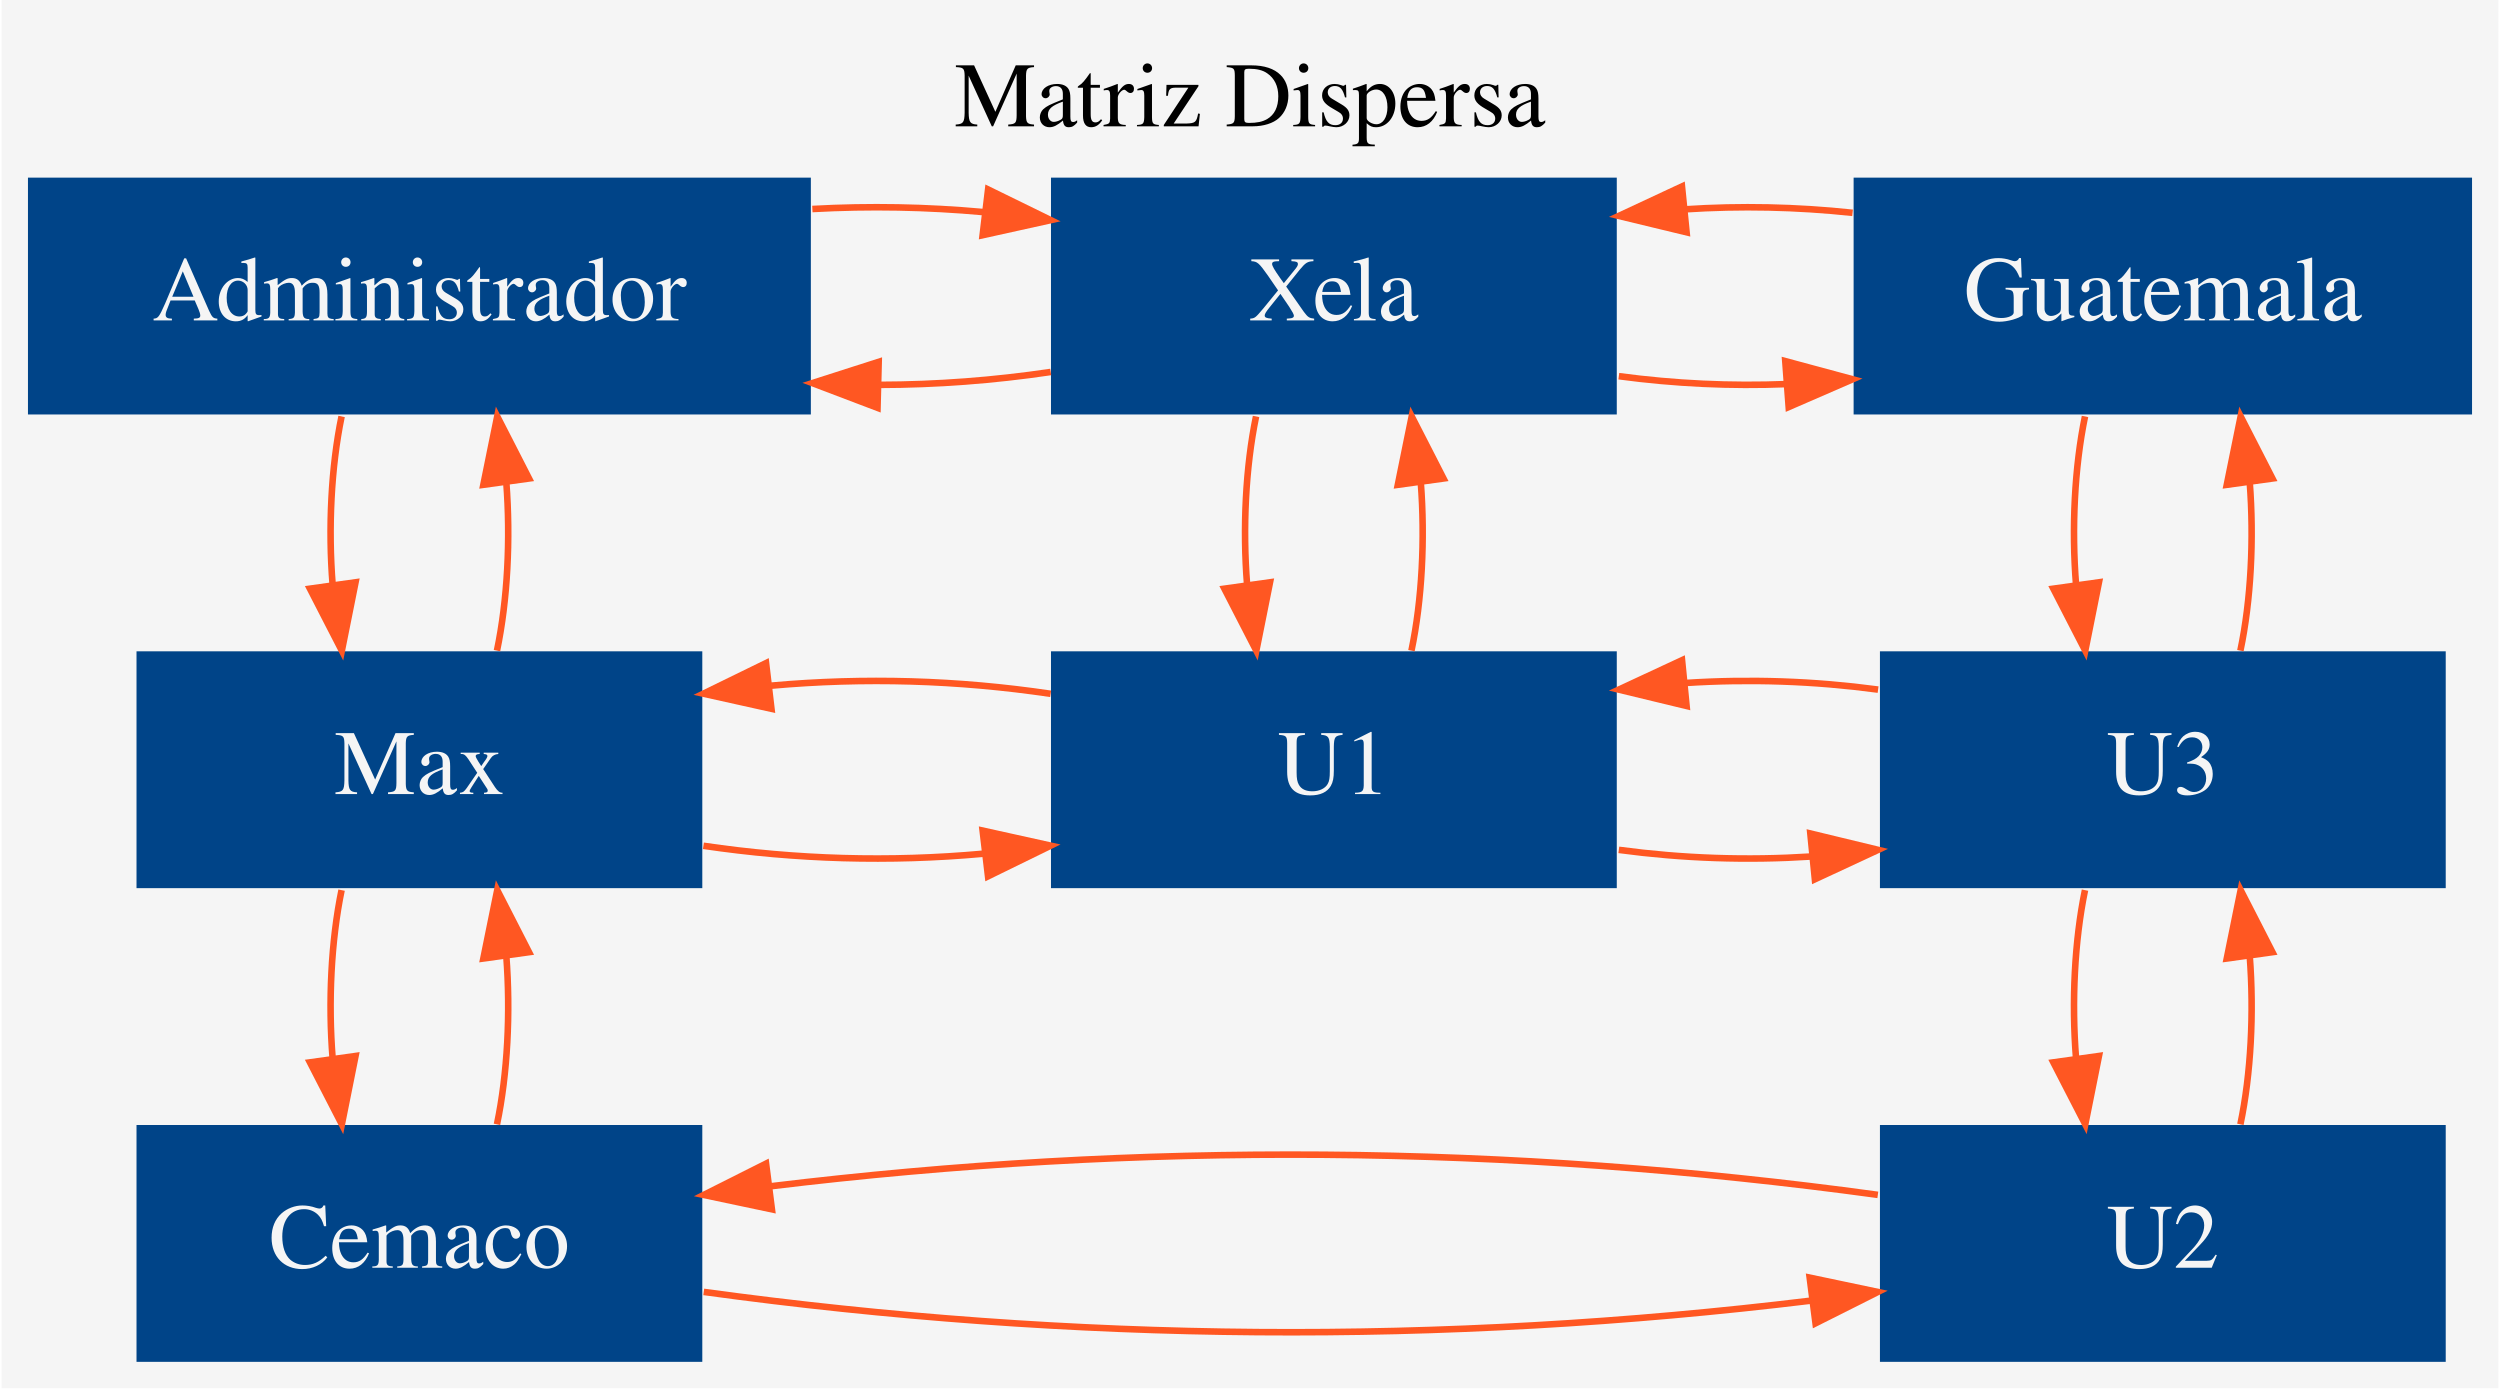
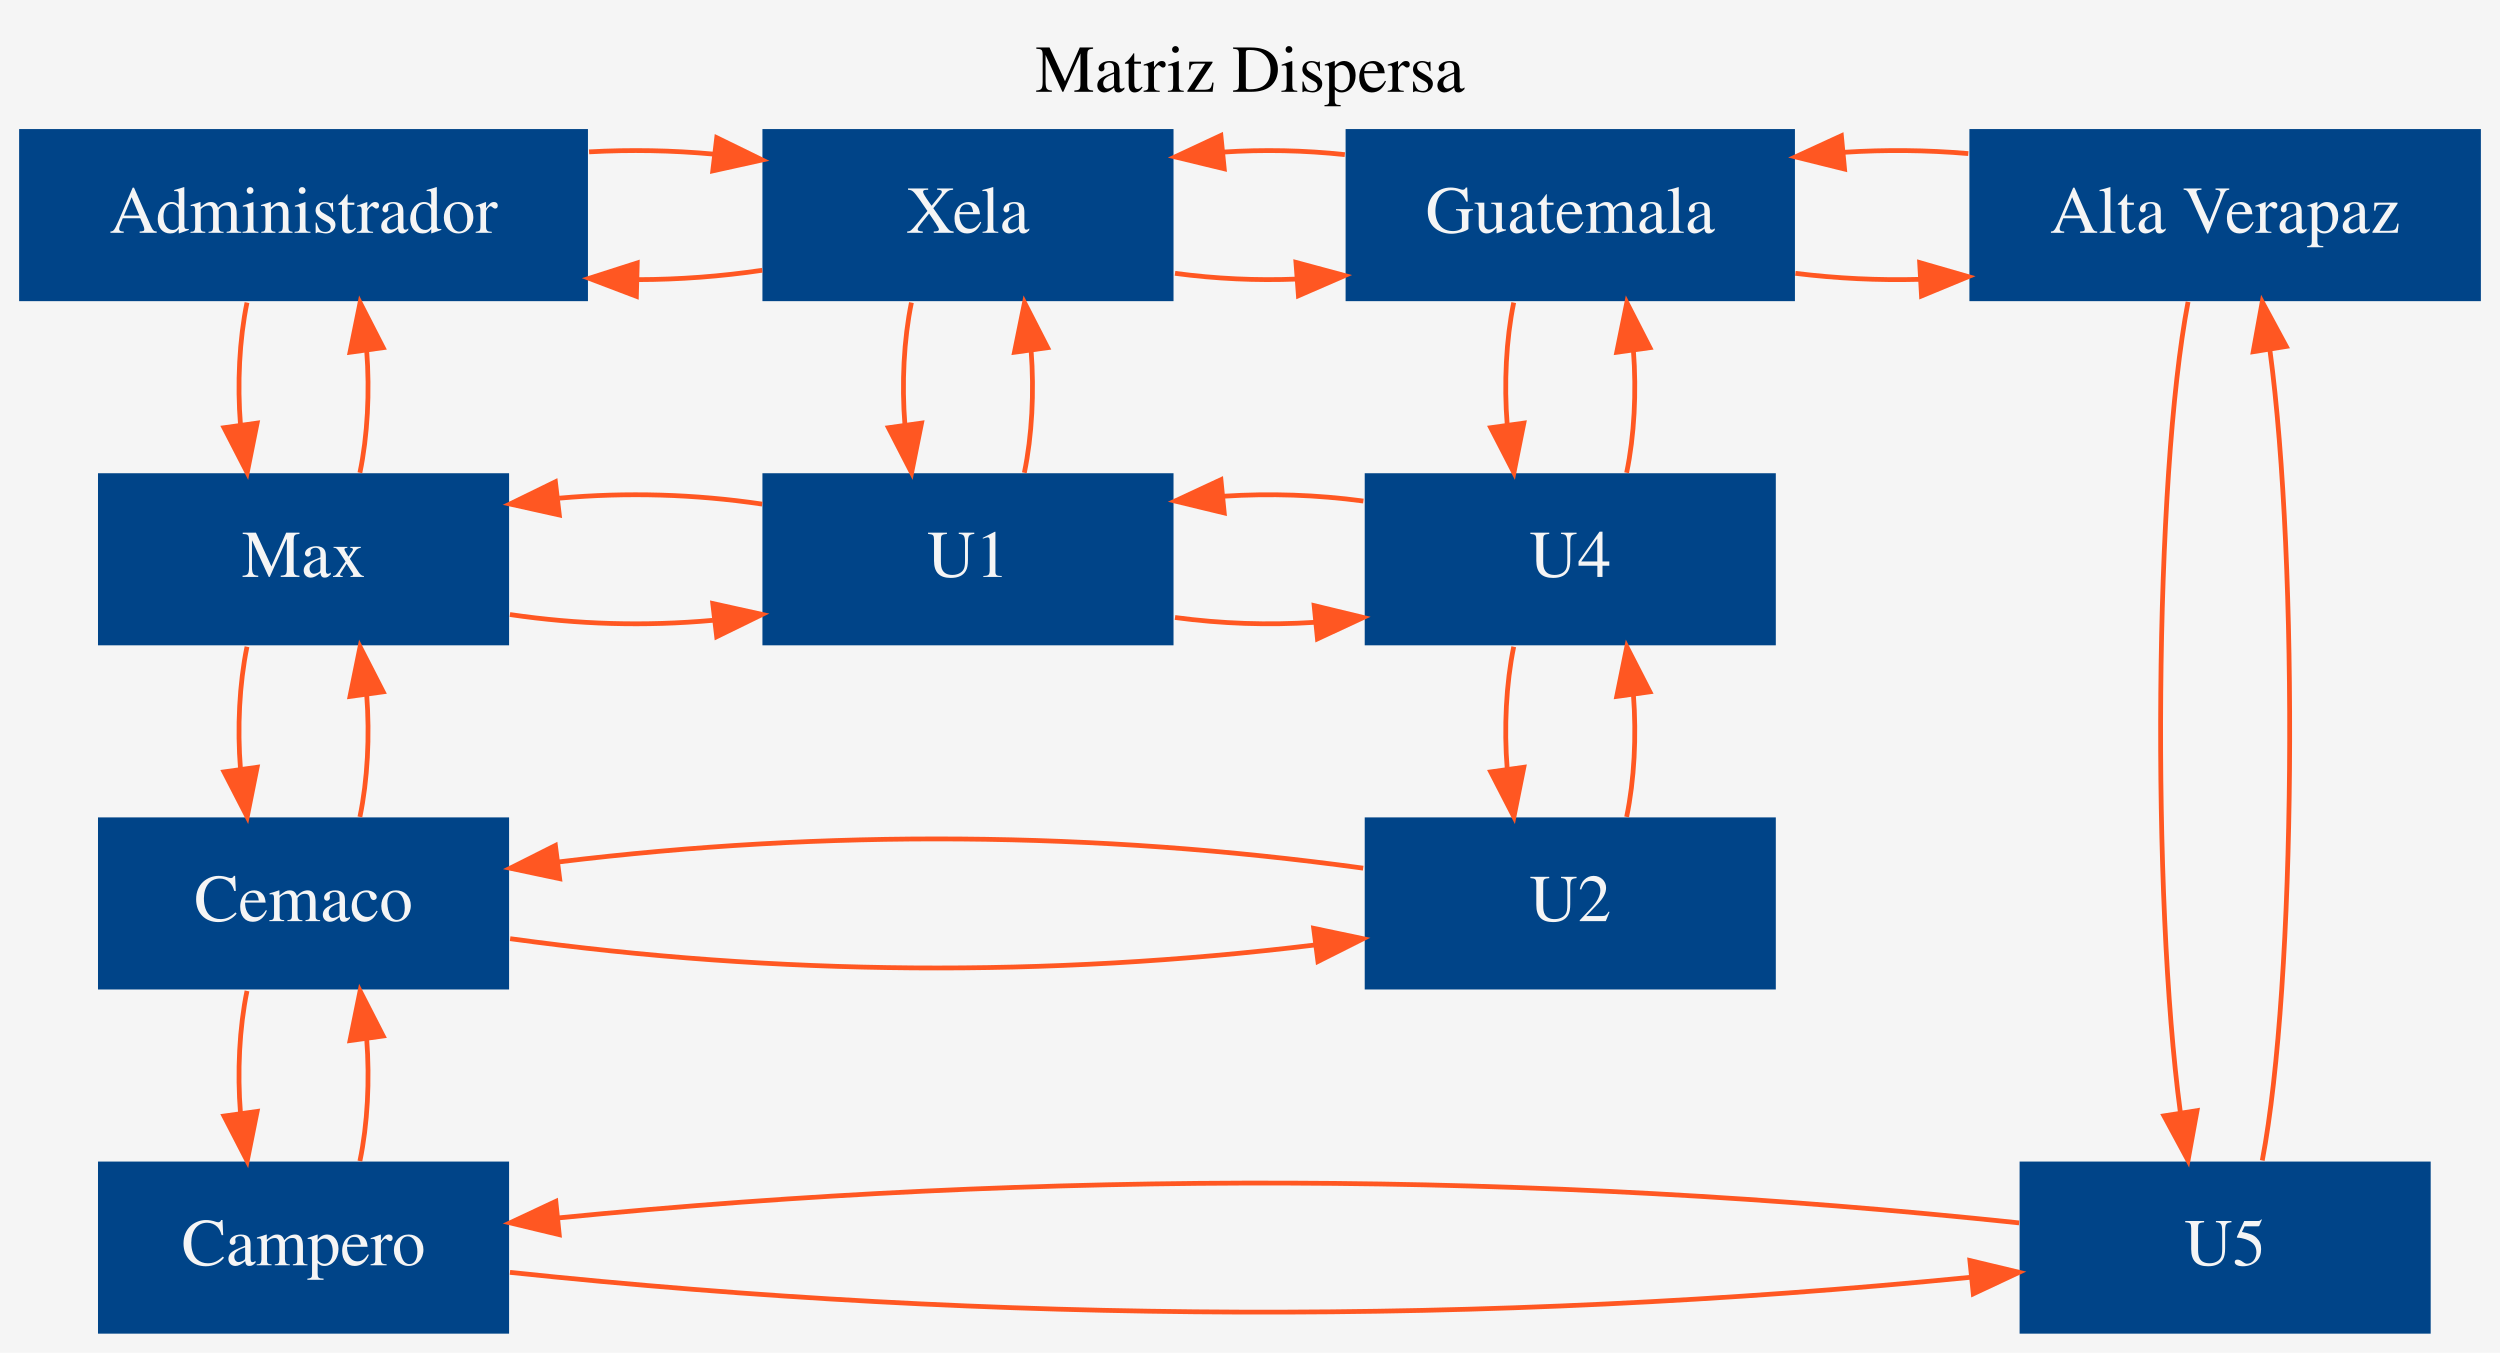
- <svg xmlns="http://www.w3.org/2000/svg" width="380pt" height="211pt" viewBox="0.00 0.00 379.50 211.00">
-   <g id="graph0" class="graph" transform="scale(1 1) rotate(0) translate(4 207)">
-     <polygon fill="#f5f5f5" stroke="transparent" points="-4,4 -4,-207 375.5,-207 375.5,4 -4,4" />
-     <text text-anchor="middle" x="185.75" y="-187.8" font-family="Times,serif" font-size="14.00">Matriz Dispersa</text>
+ <svg xmlns="http://www.w3.org/2000/svg" width="523pt" height="283pt" viewBox="0.00 0.00 523.00 283.00">
+   <g id="graph0" class="graph" transform="scale(1 1) rotate(0) translate(4 279)">
+     <polygon fill="#f5f5f5" stroke="transparent" points="-4,4 -4,-279 519,-279 519,4 -4,4" />
+     <text text-anchor="middle" x="257.5" y="-259.8" font-family="Times,serif" font-size="14.00">Matriz Dispersa</text>
    <g id="node1" class="node">
-       <polygon fill="#004488" stroke="transparent" points="119,-180 0,-180 0,-144 119,-144 119,-180" />
-       <text text-anchor="middle" x="59.5" y="-158.3" font-family="Times,serif" font-size="14.00" fill="#f5f5f5">Administrador</text>
+       <polygon fill="#004488" stroke="transparent" points="119,-252 0,-252 0,-216 119,-216 119,-252" />
+       <text text-anchor="middle" x="59.5" y="-230.3" font-family="Times,serif" font-size="14.00" fill="#f5f5f5">Administrador</text>
    </g>
    <g id="node2" class="node">
-       <polygon fill="#004488" stroke="transparent" points="241.5,-180 155.5,-180 155.5,-144 241.5,-144 241.5,-180" />
-       <text text-anchor="middle" x="198.5" y="-158.3" font-family="Times,serif" font-size="14.00" fill="#f5f5f5">Xela</text>
+       <polygon fill="#004488" stroke="transparent" points="241.5,-252 155.5,-252 155.5,-216 241.5,-216 241.5,-252" />
+       <text text-anchor="middle" x="198.5" y="-230.3" font-family="Times,serif" font-size="14.00" fill="#f5f5f5">Xela</text>
    </g>
    <g id="edge3" class="edge">
-       <path fill="none" stroke="#ff5722" d="M119.23,-175.23C127.91,-175.71 136.59,-175.55 145.27,-174.76" />
-       <polygon fill="#ff5722" stroke="#ff5722" points="145.94,-178.2 155.46,-173.54 145.11,-171.25 145.94,-178.2" />
+       <path fill="none" stroke="#ff5722" d="M119.23,-247.23C127.91,-247.71 136.59,-247.55 145.27,-246.76" />
+       <polygon fill="#ff5722" stroke="#ff5722" points="145.94,-250.2 155.46,-245.54 145.11,-243.25 145.94,-250.2" />
+     </g>
+     <g id="node5" class="node">
+       <polygon fill="#004488" stroke="transparent" points="102.5,-180 16.5,-180 16.5,-144 102.5,-144 102.5,-180" />
+       <text text-anchor="middle" x="59.5" y="-158.3" font-family="Times,serif" font-size="14.00" fill="#f5f5f5">Max</text>
+     </g>
+     <g id="edge4" class="edge">
+       <path fill="none" stroke="#ff5722" d="M47.67,-215.7C46.08,-207.98 45.62,-198.71 46.31,-190.11" />
+       <polygon fill="#ff5722" stroke="#ff5722" points="49.79,-190.49 47.71,-180.1 42.86,-189.52 49.79,-190.49" />
+     </g>
+     <g id="edge1" class="edge">
+       <path fill="none" stroke="#ff5722" d="M155.46,-222.46C146.78,-221.17 138.1,-220.52 129.42,-220.5" />
+       <polygon fill="#ff5722" stroke="#ff5722" points="129.13,-217.01 119.23,-220.77 129.31,-224 129.13,-217.01" />
+     </g>
+     <g id="node3" class="node">
+       <polygon fill="#004488" stroke="transparent" points="371.5,-252 277.5,-252 277.5,-216 371.5,-216 371.5,-252" />
+       <text text-anchor="middle" x="324.5" y="-230.3" font-family="Times,serif" font-size="14.00" fill="#f5f5f5">Guatemala</text>
+     </g>
+     <g id="edge5" class="edge">
+       <path fill="none" stroke="#ff5722" d="M241.81,-221.82C250.32,-220.68 258.84,-220.28 267.35,-220.62" />
+       <polygon fill="#ff5722" stroke="#ff5722" points="267.11,-224.11 277.34,-221.35 267.63,-217.13 267.11,-224.11" />
+     </g>
+     <g id="node6" class="node">
+       <polygon fill="#004488" stroke="transparent" points="241.5,-180 155.5,-180 155.5,-144 241.5,-144 241.5,-180" />
+       <text text-anchor="middle" x="198.5" y="-158.3" font-family="Times,serif" font-size="14.00" fill="#f5f5f5">U1</text>
+     </g>
+     <g id="edge6" class="edge">
+       <path fill="none" stroke="#ff5722" d="M186.67,-215.7C185.08,-207.98 184.62,-198.71 185.31,-190.11" />
+       <polygon fill="#ff5722" stroke="#ff5722" points="188.79,-190.49 186.71,-180.1 181.86,-189.52 188.79,-190.49" />
+     </g>
+     <g id="edge7" class="edge">
+       <path fill="none" stroke="#ff5722" d="M277.34,-246.65C268.83,-247.56 260.32,-247.74 251.81,-247.18" />
+       <polygon fill="#ff5722" stroke="#ff5722" points="252.11,-243.69 241.81,-246.18 251.41,-250.66 252.11,-243.69" />
    </g>
    <g id="node4" class="node">
+       <polygon fill="#004488" stroke="transparent" points="515,-252 408,-252 408,-216 515,-216 515,-252" />
+       <text text-anchor="middle" x="461.5" y="-230.3" font-family="Times,serif" font-size="14.00" fill="#f5f5f5">Alta Verapaz</text>
+     </g>
+     <g id="edge8" class="edge">
+       <path fill="none" stroke="#ff5722" d="M371.59,-221.82C380.26,-220.75 388.93,-220.33 397.59,-220.56" />
+       <polygon fill="#ff5722" stroke="#ff5722" points="397.59,-224.07 407.77,-221.13 397.98,-217.08 397.59,-224.07" />
+     </g>
+     <g id="node7" class="node">
+       <polygon fill="#004488" stroke="transparent" points="367.5,-180 281.5,-180 281.5,-144 367.5,-144 367.5,-180" />
+       <text text-anchor="middle" x="324.5" y="-158.3" font-family="Times,serif" font-size="14.00" fill="#f5f5f5">U4</text>
+     </g>
+     <g id="edge9" class="edge">
+       <path fill="none" stroke="#ff5722" d="M312.67,-215.7C311.08,-207.98 310.62,-198.71 311.31,-190.11" />
+       <polygon fill="#ff5722" stroke="#ff5722" points="314.79,-190.49 312.71,-180.1 307.86,-189.52 314.79,-190.49" />
+     </g>
+     <g id="edge10" class="edge">
+       <path fill="none" stroke="#ff5722" d="M407.77,-246.87C399.1,-247.61 390.43,-247.7 381.77,-247.14" />
+       <polygon fill="#ff5722" stroke="#ff5722" points="381.88,-243.63 371.59,-246.18 381.22,-250.6 381.88,-243.63" />
+     </g>
+     <g id="node11" class="node">
+       <polygon fill="#004488" stroke="transparent" points="504.5,-36 418.5,-36 418.5,0 504.5,0 504.5,-36" />
+       <text text-anchor="middle" x="461.5" y="-14.3" font-family="Times,serif" font-size="14.00" fill="#f5f5f5">U5</text>
+     </g>
+     <g id="edge11" class="edge">
+       <path fill="none" stroke="#ff5722" d="M453.74,-215.85C446.67,-178.83 446.13,-91.18 452.12,-46.39" />
+       <polygon fill="#ff5722" stroke="#ff5722" points="455.62,-46.66 453.73,-36.23 448.7,-45.56 455.62,-46.66" />
+     </g>
+     <g id="edge2" class="edge">
+       <path fill="none" stroke="#ff5722" d="M71.29,-180.1C72.9,-187.79 73.37,-197.05 72.71,-205.67" />
+       <polygon fill="#ff5722" stroke="#ff5722" points="69.22,-205.31 71.33,-215.7 76.16,-206.27 69.22,-205.31" />
+     </g>
+     <g id="edge12" class="edge">
+       <path fill="none" stroke="#ff5722" d="M102.67,-150.44C116.82,-148.35 130.98,-147.95 145.14,-149.23" />
+       <polygon fill="#ff5722" stroke="#ff5722" points="145.11,-152.75 155.45,-150.46 145.93,-145.8 145.11,-152.75" />
+     </g>
+     <g id="node8" class="node">
      <polygon fill="#004488" stroke="transparent" points="102.5,-108 16.5,-108 16.5,-72 102.5,-72 102.5,-108" />
-       <text text-anchor="middle" x="59.5" y="-86.3" font-family="Times,serif" font-size="14.00" fill="#f5f5f5">Max</text>
+       <text text-anchor="middle" x="59.5" y="-86.3" font-family="Times,serif" font-size="14.00" fill="#f5f5f5">Cemaco</text>
    </g>
-     <g id="edge4" class="edge">
+     <g id="edge13" class="edge">
      <path fill="none" stroke="#ff5722" d="M47.67,-143.7C46.08,-135.98 45.62,-126.71 46.31,-118.11" />
      <polygon fill="#ff5722" stroke="#ff5722" points="49.79,-118.49 47.71,-108.1 42.86,-117.52 49.79,-118.49" />
    </g>
-     <g id="edge1" class="edge">
-       <path fill="none" stroke="#ff5722" d="M155.46,-150.46C146.78,-149.17 138.1,-148.52 129.42,-148.5" />
-       <polygon fill="#ff5722" stroke="#ff5722" points="129.13,-145.01 119.23,-148.77 129.31,-152 129.13,-145.01" />
+     <g id="edge16" class="edge">
+       <path fill="none" stroke="#ff5722" d="M210.29,-180.1C211.9,-187.79 212.37,-197.05 211.71,-205.67" />
+       <polygon fill="#ff5722" stroke="#ff5722" points="208.22,-205.31 210.33,-215.7 215.16,-206.27 208.22,-205.31" />
    </g>
-     <g id="node3" class="node">
-       <polygon fill="#004488" stroke="transparent" points="371.5,-180 277.5,-180 277.5,-144 371.5,-144 371.5,-180" />
-       <text text-anchor="middle" x="324.5" y="-158.3" font-family="Times,serif" font-size="14.00" fill="#f5f5f5">Guatemala</text>
+     <g id="edge14" class="edge">
+       <path fill="none" stroke="#ff5722" d="M155.45,-173.54C141.29,-175.64 127.13,-176.05 112.98,-174.78" />
+       <polygon fill="#ff5722" stroke="#ff5722" points="113.01,-171.26 102.67,-173.56 112.19,-178.21 113.01,-171.26" />
    </g>
-     <g id="edge5" class="edge">
-       <path fill="none" stroke="#ff5722" d="M241.81,-149.82C250.32,-148.68 258.84,-148.28 267.35,-148.62" />
-       <polygon fill="#ff5722" stroke="#ff5722" points="267.11,-152.11 277.34,-149.35 267.63,-145.13 267.11,-152.11" />
+     <g id="edge15" class="edge">
+       <path fill="none" stroke="#ff5722" d="M241.81,-149.82C251.56,-148.51 261.31,-148.18 271.06,-148.81" />
+       <polygon fill="#ff5722" stroke="#ff5722" points="270.92,-152.31 281.22,-149.82 271.61,-145.35 270.92,-152.31" />
    </g>
-     <g id="node5" class="node">
-       <polygon fill="#004488" stroke="transparent" points="241.5,-108 155.5,-108 155.5,-72 241.5,-72 241.5,-108" />
-       <text text-anchor="middle" x="198.5" y="-86.3" font-family="Times,serif" font-size="14.00" fill="#f5f5f5">U1</text>
+     <g id="edge18" class="edge">
+       <path fill="none" stroke="#ff5722" d="M336.29,-180.1C337.9,-187.79 338.37,-197.05 337.71,-205.67" />
+       <polygon fill="#ff5722" stroke="#ff5722" points="334.22,-205.31 336.33,-215.7 341.16,-206.27 334.22,-205.31" />
    </g>
-     <g id="edge6" class="edge">
-       <path fill="none" stroke="#ff5722" d="M186.67,-143.7C185.08,-135.98 184.62,-126.71 185.31,-118.11" />
-       <polygon fill="#ff5722" stroke="#ff5722" points="188.79,-118.49 186.71,-108.1 181.86,-117.52 188.79,-118.49" />
+     <g id="edge17" class="edge">
+       <path fill="none" stroke="#ff5722" d="M281.22,-174.18C271.47,-175.49 261.72,-175.82 251.97,-175.19" />
+       <polygon fill="#ff5722" stroke="#ff5722" points="252.11,-171.69 241.81,-174.18 251.42,-178.65 252.11,-171.69" />
    </g>
-     <g id="edge7" class="edge">
-       <path fill="none" stroke="#ff5722" d="M277.34,-174.65C268.83,-175.56 260.32,-175.74 251.81,-175.18" />
-       <polygon fill="#ff5722" stroke="#ff5722" points="252.11,-171.69 241.81,-174.18 251.41,-178.66 252.11,-171.69" />
+     <g id="node9" class="node">
+       <polygon fill="#004488" stroke="transparent" points="367.5,-108 281.5,-108 281.5,-72 367.5,-72 367.5,-108" />
+       <text text-anchor="middle" x="324.5" y="-86.3" font-family="Times,serif" font-size="14.00" fill="#f5f5f5">U2</text>
    </g>
-     <g id="node6" class="node">
-       <polygon fill="#004488" stroke="transparent" points="367.5,-108 281.5,-108 281.5,-72 367.5,-72 367.5,-108" />
-       <text text-anchor="middle" x="324.5" y="-86.3" font-family="Times,serif" font-size="14.00" fill="#f5f5f5">U3</text>
-     </g>
-     <g id="edge8" class="edge">
+     <g id="edge19" class="edge">
      <path fill="none" stroke="#ff5722" d="M312.67,-143.7C311.08,-135.98 310.62,-126.71 311.31,-118.11" />
      <polygon fill="#ff5722" stroke="#ff5722" points="314.79,-118.49 312.71,-108.1 307.86,-117.52 314.79,-118.49" />
    </g>
-     <g id="edge2" class="edge">
+     <g id="edge21" class="edge">
      <path fill="none" stroke="#ff5722" d="M71.29,-108.1C72.9,-115.79 73.37,-125.05 72.71,-133.67" />
      <polygon fill="#ff5722" stroke="#ff5722" points="69.22,-133.31 71.33,-143.7 76.16,-134.27 69.22,-133.31" />
    </g>
-     <g id="edge9" class="edge">
-       <path fill="none" stroke="#ff5722" d="M102.67,-78.44C116.82,-76.35 130.98,-75.95 145.14,-77.23" />
-       <polygon fill="#ff5722" stroke="#ff5722" points="145.11,-80.75 155.45,-78.46 145.93,-73.8 145.11,-80.75" />
+     <g id="edge20" class="edge">
+       <path fill="none" stroke="#ff5722" d="M102.72,-82.63C158.84,-74.92 214.96,-74.48 271.07,-81.31" />
+       <polygon fill="#ff5722" stroke="#ff5722" points="270.82,-84.8 281.18,-82.62 271.71,-77.86 270.82,-84.8" />
    </g>
-     <g id="node7" class="node">
+     <g id="node10" class="node">
      <polygon fill="#004488" stroke="transparent" points="102.5,-36 16.5,-36 16.5,0 102.5,0 102.5,-36" />
-       <text text-anchor="middle" x="59.5" y="-14.3" font-family="Times,serif" font-size="14.00" fill="#f5f5f5">Cemaco</text>
+       <text text-anchor="middle" x="59.5" y="-14.3" font-family="Times,serif" font-size="14.00" fill="#f5f5f5">Campero</text>
    </g>
-     <g id="edge10" class="edge">
+     <g id="edge22" class="edge">
      <path fill="none" stroke="#ff5722" d="M47.67,-71.7C46.08,-63.98 45.62,-54.71 46.31,-46.11" />
      <polygon fill="#ff5722" stroke="#ff5722" points="49.79,-46.49 47.71,-36.1 42.86,-45.52 49.79,-46.49" />
    </g>
-     <g id="edge13" class="edge">
-       <path fill="none" stroke="#ff5722" d="M210.29,-108.1C211.9,-115.79 212.37,-125.05 211.71,-133.67" />
-       <polygon fill="#ff5722" stroke="#ff5722" points="208.22,-133.31 210.33,-143.7 215.16,-134.27 208.22,-133.31" />
-     </g>
-     <g id="edge11" class="edge">
-       <path fill="none" stroke="#ff5722" d="M155.45,-101.54C141.29,-103.64 127.13,-104.05 112.98,-102.78" />
-       <polygon fill="#ff5722" stroke="#ff5722" points="113.01,-99.26 102.67,-101.56 112.19,-106.21 113.01,-99.26" />
-     </g>
-     <g id="edge12" class="edge">
-       <path fill="none" stroke="#ff5722" d="M241.81,-77.82C251.56,-76.51 261.31,-76.18 271.06,-76.81" />
-       <polygon fill="#ff5722" stroke="#ff5722" points="270.92,-80.31 281.22,-77.82 271.61,-73.35 270.92,-80.31" />
-     </g>
-     <g id="edge15" class="edge">
+     <g id="edge24" class="edge">
      <path fill="none" stroke="#ff5722" d="M336.29,-108.1C337.9,-115.79 338.37,-125.05 337.71,-133.67" />
      <polygon fill="#ff5722" stroke="#ff5722" points="334.22,-133.31 336.33,-143.7 341.16,-134.27 334.22,-133.31" />
    </g>
-     <g id="edge14" class="edge">
-       <path fill="none" stroke="#ff5722" d="M281.22,-102.18C271.47,-103.49 261.72,-103.82 251.97,-103.19" />
-       <polygon fill="#ff5722" stroke="#ff5722" points="252.11,-99.69 241.81,-102.18 251.42,-106.65 252.11,-99.69" />
+     <g id="edge23" class="edge">
+       <path fill="none" stroke="#ff5722" d="M281.18,-97.38C225.06,-105.08 168.95,-105.51 112.83,-98.68" />
+       <polygon fill="#ff5722" stroke="#ff5722" points="113.08,-95.18 102.72,-97.37 112.19,-102.13 113.08,-95.18" />
    </g>
-     <g id="node8" class="node">
-       <polygon fill="#004488" stroke="transparent" points="367.5,-36 281.5,-36 281.5,0 367.5,0 367.5,-36" />
-       <text text-anchor="middle" x="324.5" y="-14.3" font-family="Times,serif" font-size="14.00" fill="#f5f5f5">U2</text>
-     </g>
-     <g id="edge16" class="edge">
-       <path fill="none" stroke="#ff5722" d="M312.67,-71.7C311.08,-63.98 310.62,-54.71 311.31,-46.11" />
-       <polygon fill="#ff5722" stroke="#ff5722" points="314.79,-46.49 312.71,-36.1 307.86,-45.52 314.79,-46.49" />
-     </g>
-     <g id="edge18" class="edge">
+     <g id="edge26" class="edge">
      <path fill="none" stroke="#ff5722" d="M71.29,-36.1C72.9,-43.79 73.37,-53.05 72.71,-61.67" />
      <polygon fill="#ff5722" stroke="#ff5722" points="69.22,-61.31 71.33,-71.7 76.16,-62.27 69.22,-61.31" />
    </g>
-     <g id="edge17" class="edge">
-       <path fill="none" stroke="#ff5722" d="M102.72,-10.63C158.84,-2.92 214.96,-2.48 271.07,-9.31" />
-       <polygon fill="#ff5722" stroke="#ff5722" points="270.82,-12.8 281.18,-10.62 271.71,-5.86 270.82,-12.8" />
+     <g id="edge25" class="edge">
+       <path fill="none" stroke="#ff5722" d="M102.68,-12.82C204.53,-2.08 306.38,-1.74 408.23,-11.79" />
+       <polygon fill="#ff5722" stroke="#ff5722" points="408.1,-15.3 418.4,-12.83 408.81,-8.33 408.1,-15.3" />
    </g>
-     <g id="edge20" class="edge">
-       <path fill="none" stroke="#ff5722" d="M336.29,-36.1C337.9,-43.79 338.37,-53.05 337.71,-61.67" />
-       <polygon fill="#ff5722" stroke="#ff5722" points="334.22,-61.31 336.33,-71.7 341.16,-62.27 334.22,-61.31" />
+     <g id="edge28" class="edge">
+       <path fill="none" stroke="#ff5722" d="M469.27,-36.23C476.33,-73.32 476.87,-160.98 470.87,-205.71" />
+       <polygon fill="#ff5722" stroke="#ff5722" points="467.37,-205.42 469.26,-215.85 474.29,-206.53 467.37,-205.42" />
    </g>
-     <g id="edge19" class="edge">
-       <path fill="none" stroke="#ff5722" d="M281.18,-25.38C225.06,-33.08 168.95,-33.51 112.83,-26.68" />
-       <polygon fill="#ff5722" stroke="#ff5722" points="113.08,-23.18 102.72,-25.37 112.19,-30.13 113.08,-23.18" />
+     <g id="edge27" class="edge">
+       <path fill="none" stroke="#ff5722" d="M418.4,-23.17C316.55,-33.92 214.71,-34.27 112.86,-24.22" />
+       <polygon fill="#ff5722" stroke="#ff5722" points="112.99,-20.71 102.68,-23.18 112.28,-27.68 112.99,-20.71" />
    </g>
  </g>
</svg>
